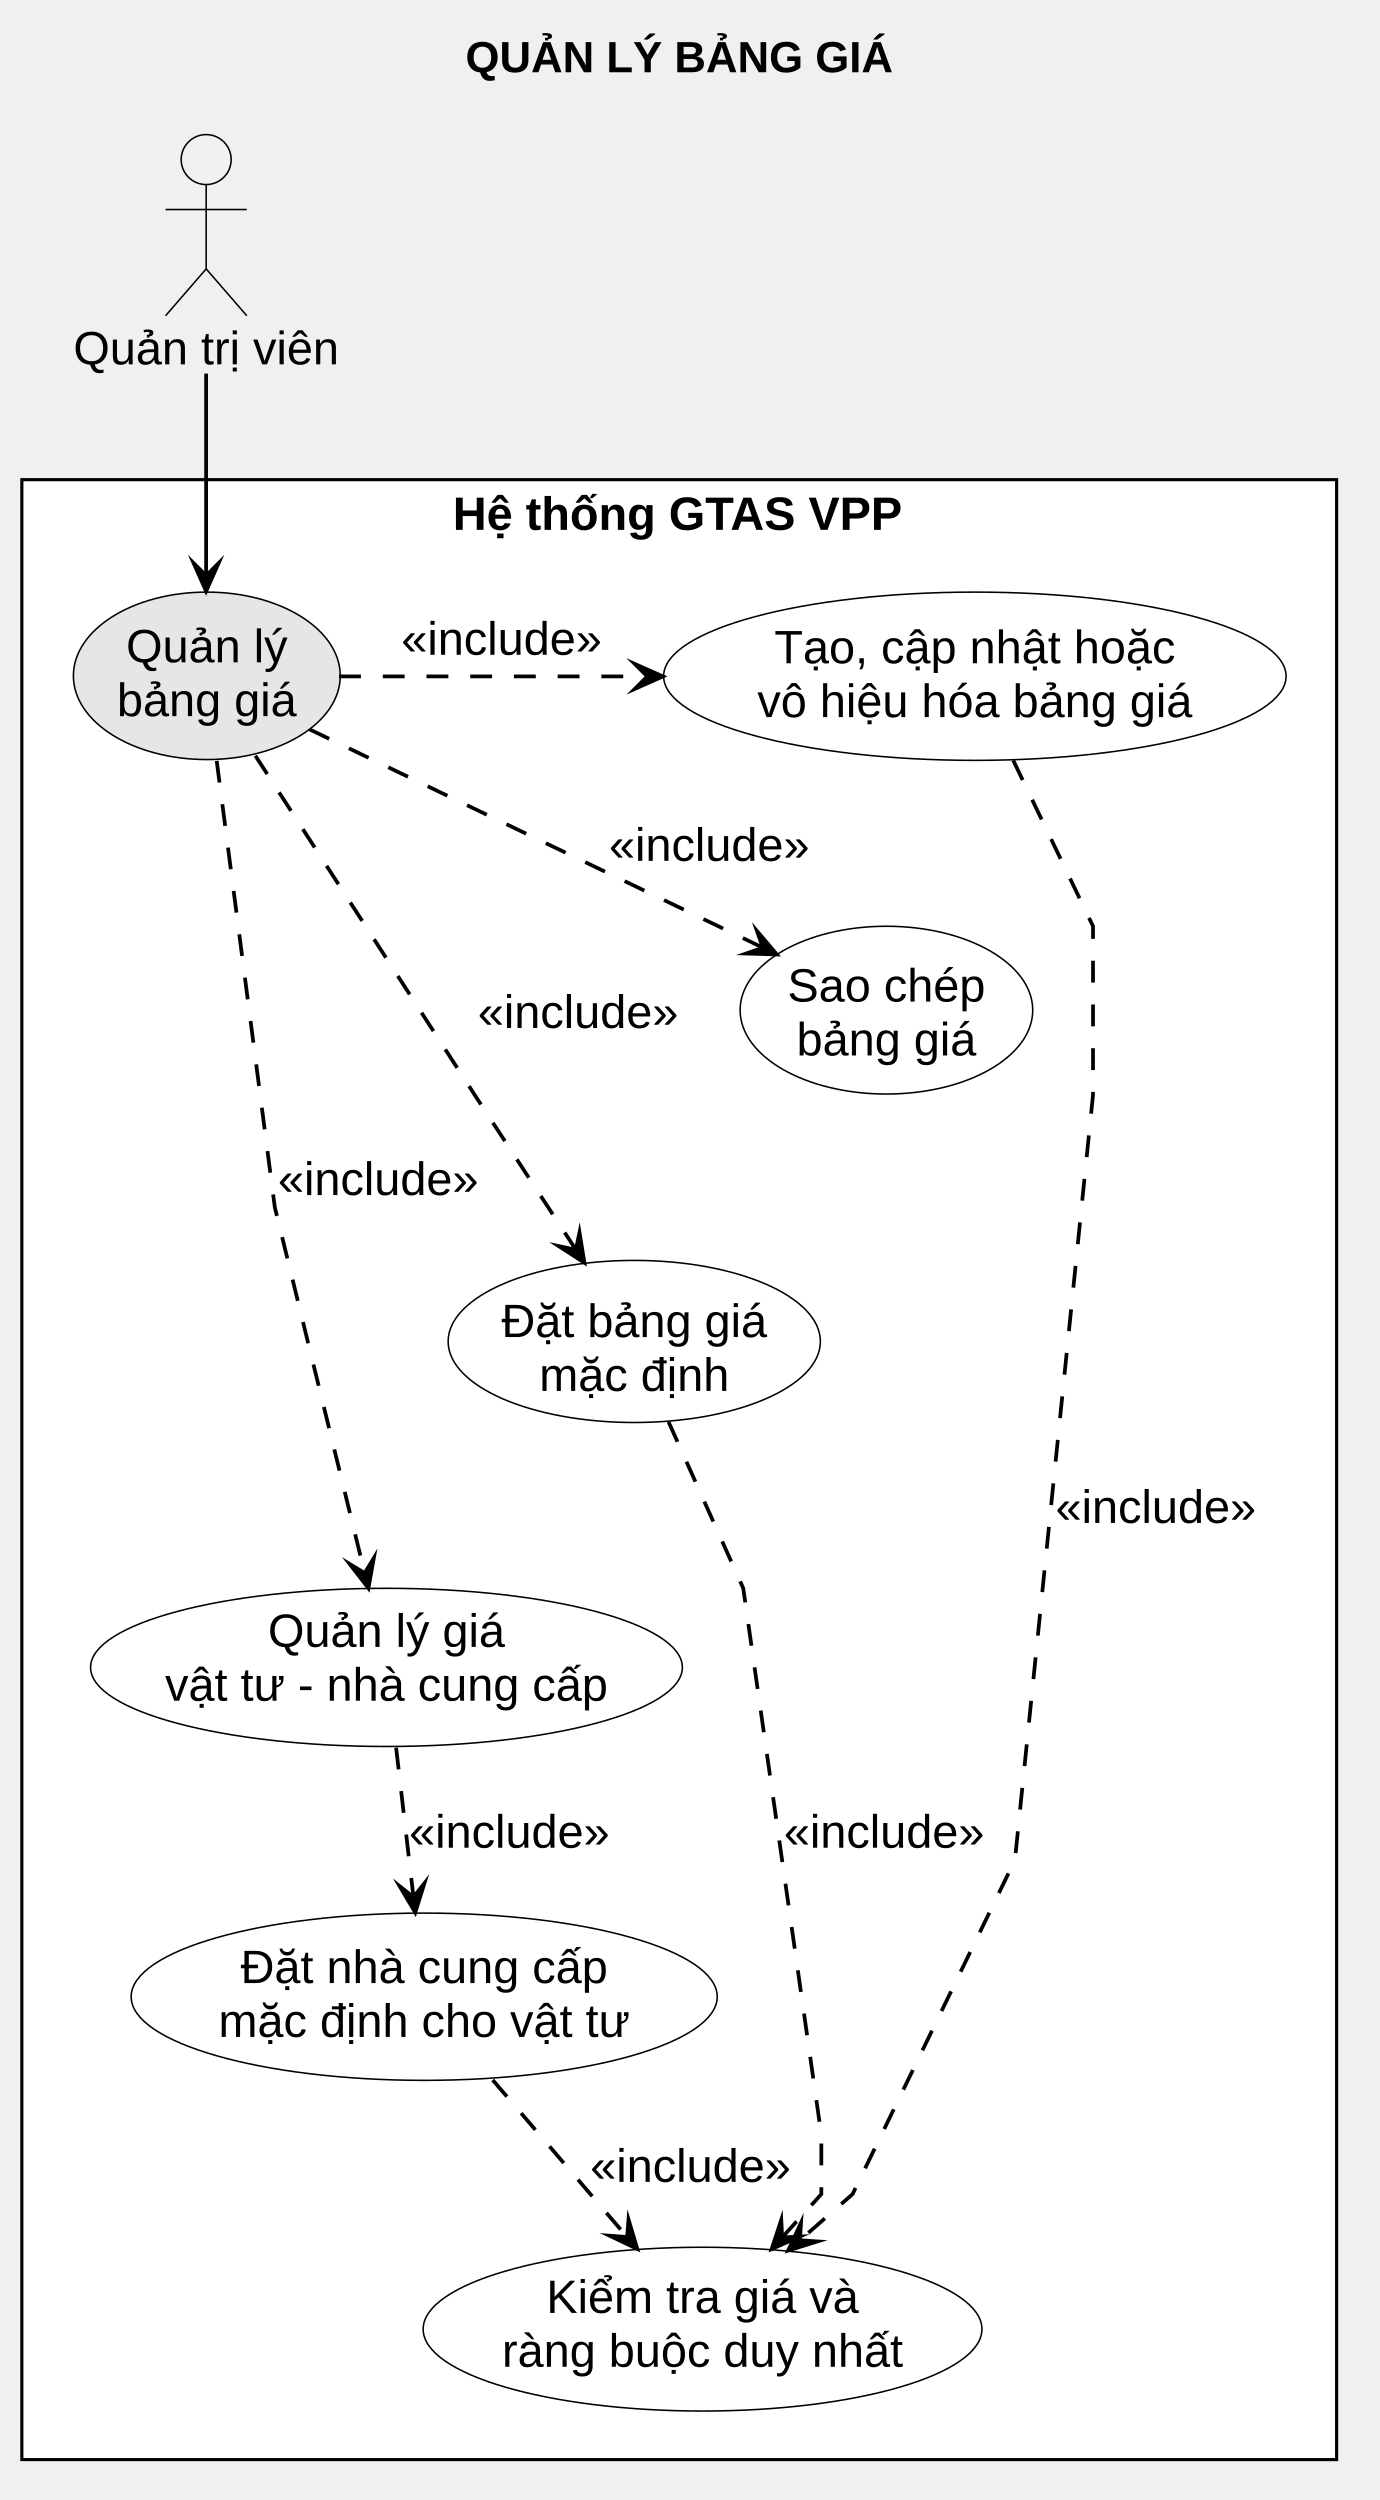
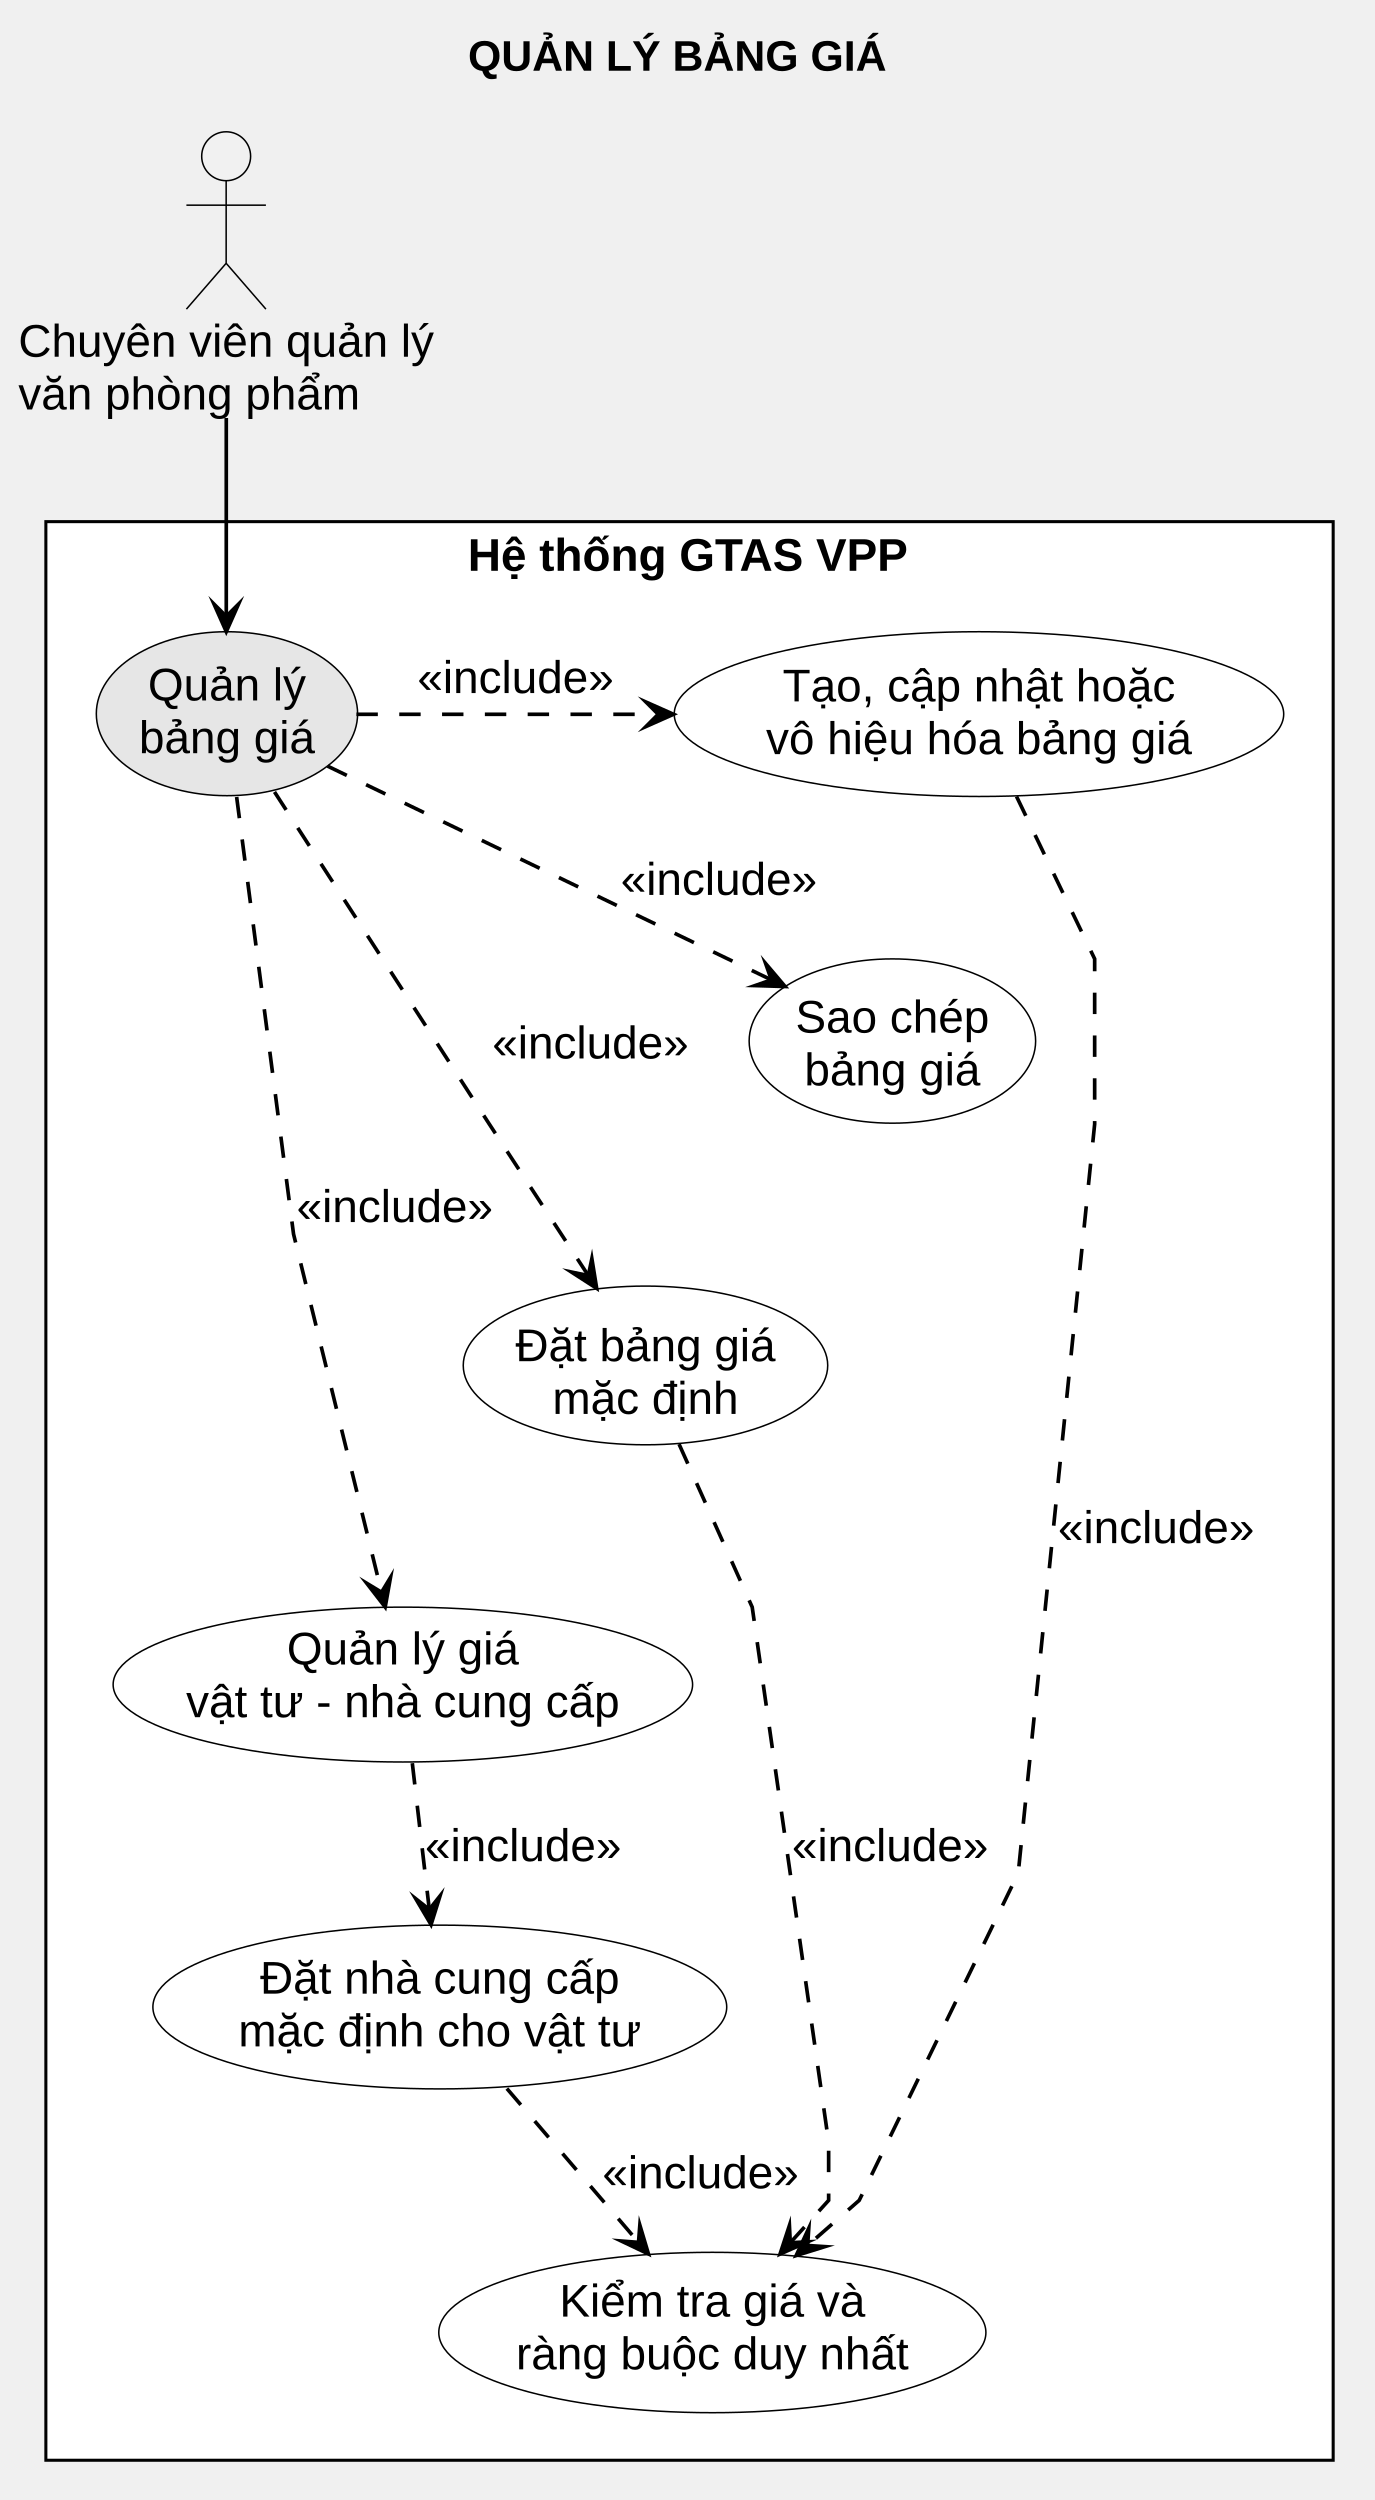
- <svg xmlns="http://www.w3.org/2000/svg" contentStyleType="text/css" data-diagram-type="DESCRIPTION" height="1501.875px" preserveAspectRatio="none" style="width:828px;height:1501px;background:#FFFFFF;" version="1.1" viewBox="0 0 828 1501" width="828.75px" zoomAndPan="magnify">
+ <svg xmlns="http://www.w3.org/2000/svg" contentStyleType="text/css" data-diagram-type="DESCRIPTION" height="1533.75px" preserveAspectRatio="none" style="width:843px;height:1533px;background:#FFFFFF;" version="1.1" viewBox="0 0 843 1533" width="843.75px" zoomAndPan="magnify">
  <defs />
  <g>
    <g class="title" data-source-line="2">
-       <text fill="#000000" font-family="Arial" font-size="26.25" font-weight="700" lengthAdjust="spacing" textLength="256.668" x="279.478" y="43.372">QUẢN LÝ BẢNG GIÁ</text>
+       <text fill="#000000" font-family="Arial" font-size="26.25" font-weight="700" lengthAdjust="spacing" textLength="256.668" x="286.978" y="43.372">QUẢN LÝ BẢNG GIÁ</text>
    </g>
    <g class="cluster" data-qualified-name="H. th.ng GTAS VPP" data-source-line="6" id="ent0002">
-       <rect fill="#FFFFFF" height="1188.75" style="stroke:#000000;stroke-width:1.875;" width="789.375" x="13.125" y="287.997" />
-       <text fill="#000000" font-family="Arial" font-size="28.125" font-weight="700" lengthAdjust="spacing" textLength="271.884" x="271.87" y="318.128">Hệ thống GTAS VPP</text>
+       <rect fill="#FFFFFF" height="1188.75" style="stroke:#000000;stroke-width:1.875;" width="789.375" x="28.125" y="319.872" />
+       <text fill="#000000" font-family="Arial" font-size="28.125" font-weight="700" lengthAdjust="spacing" textLength="271.884" x="286.87" y="350.003">Hệ thống GTAS VPP</text>
    </g>
    <g class="entity" data-qualified-name="H. th.ng GTAS VPP.PriceList" data-source-line="7" id="ent0003">
-       <ellipse cx="124.173" cy="405.768" fill="#E6E6E6" rx="80.111" ry="50.271" style="stroke:#000000;stroke-width:0.938;" />
-       <text fill="#000000" font-family="Arial" font-size="28.125" lengthAdjust="spacing" textLength="96.927" x="75.71" y="397.643">Quản lý</text>
-       <text fill="#000000" font-family="Arial" font-size="28.125" lengthAdjust="spacing" textLength="107.913" x="70.217" y="429.984">bảng giá</text>
+       <ellipse cx="139.173" cy="437.643" fill="#E6E6E6" rx="80.111" ry="50.271" style="stroke:#000000;stroke-width:0.938;" />
+       <text fill="#000000" font-family="Arial" font-size="28.125" lengthAdjust="spacing" textLength="96.927" x="90.71" y="429.518">Quản lý</text>
+       <text fill="#000000" font-family="Arial" font-size="28.125" lengthAdjust="spacing" textLength="107.913" x="85.217" y="461.859">bảng giá</text>
    </g>
    <g class="entity" data-qualified-name="H. th.ng GTAS VPP.SaveList" data-source-line="8" id="ent0004">
-       <ellipse cx="585.303" cy="406.011" fill="#FFFFFF" rx="186.865" ry="50.513" style="stroke:#000000;stroke-width:0.938;" />
-       <text fill="#000000" font-family="Arial" font-size="28.125" lengthAdjust="spacing" textLength="240.793" x="464.906" y="398.236">Tạo, cập nhật hoặc</text>
-       <text fill="#000000" font-family="Arial" font-size="28.125" lengthAdjust="spacing" textLength="261.159" x="454.723" y="430.577">vô hiệu hóa bảng giá</text>
+       <ellipse cx="600.303" cy="437.886" fill="#FFFFFF" rx="186.865" ry="50.513" style="stroke:#000000;stroke-width:0.938;" />
+       <text fill="#000000" font-family="Arial" font-size="28.125" lengthAdjust="spacing" textLength="240.793" x="479.906" y="430.111">Tạo, cập nhật hoặc</text>
+       <text fill="#000000" font-family="Arial" font-size="28.125" lengthAdjust="spacing" textLength="261.159" x="469.723" y="462.452">vô hiệu hóa bảng giá</text>
    </g>
    <g class="entity" data-qualified-name="H. th.ng GTAS VPP.Clone" data-source-line="9" id="ent0005">
-       <ellipse cx="532.213" cy="606.492" fill="#FFFFFF" rx="87.838" ry="50.37" style="stroke:#000000;stroke-width:0.938;" />
-       <text fill="#000000" font-family="Arial" font-size="28.125" lengthAdjust="spacing" textLength="118.845" x="472.791" y="601.349">Sao chép</text>
-       <text fill="#000000" font-family="Arial" font-size="28.125" lengthAdjust="spacing" textLength="107.913" x="478.256" y="633.69">bảng giá</text>
+       <ellipse cx="547.213" cy="638.367" fill="#FFFFFF" rx="87.838" ry="50.37" style="stroke:#000000;stroke-width:0.938;" />
+       <text fill="#000000" font-family="Arial" font-size="28.125" lengthAdjust="spacing" textLength="118.845" x="487.791" y="633.224">Sao chép</text>
+       <text fill="#000000" font-family="Arial" font-size="28.125" lengthAdjust="spacing" textLength="107.913" x="493.256" y="665.565">bảng giá</text>
    </g>
    <g class="entity" data-qualified-name="H. th.ng GTAS VPP.DefaultList" data-source-line="10" id="ent0006">
-       <ellipse cx="380.81" cy="805.41" fill="#FFFFFF" rx="111.748" ry="48.663" style="stroke:#000000;stroke-width:0.938;" />
-       <text fill="#000000" font-family="Arial" font-size="28.125" lengthAdjust="spacing" textLength="159.494" x="301.063" y="802.793">Đặt bảng giá</text>
-       <text fill="#000000" font-family="Arial" font-size="28.125" lengthAdjust="spacing" textLength="114.121" x="323.75" y="835.134">mặc định</text>
+       <ellipse cx="395.81" cy="837.285" fill="#FFFFFF" rx="111.748" ry="48.663" style="stroke:#000000;stroke-width:0.938;" />
+       <text fill="#000000" font-family="Arial" font-size="28.125" lengthAdjust="spacing" textLength="159.494" x="316.063" y="834.668">Đặt bảng giá</text>
+       <text fill="#000000" font-family="Arial" font-size="28.125" lengthAdjust="spacing" textLength="114.121" x="338.75" y="867.009">mặc định</text>
    </g>
    <g class="entity" data-qualified-name="H. th.ng GTAS VPP.Price" data-source-line="11" id="ent0007">
-       <ellipse cx="232.038" cy="1001.104" fill="#FFFFFF" rx="177.663" ry="47.482" style="stroke:#000000;stroke-width:0.938;" />
-       <text fill="#000000" font-family="Arial" font-size="28.125" lengthAdjust="spacing" textLength="142.273" x="160.902" y="988.772">Quản lý giá</text>
-       <text fill="#000000" font-family="Arial" font-size="28.125" lengthAdjust="spacing" textLength="265.855" x="99.111" y="1021.113">vật tư - nhà cung cấp</text>
+       <ellipse cx="247.038" cy="1032.979" fill="#FFFFFF" rx="177.663" ry="47.482" style="stroke:#000000;stroke-width:0.938;" />
+       <text fill="#000000" font-family="Arial" font-size="28.125" lengthAdjust="spacing" textLength="142.273" x="175.902" y="1020.647">Quản lý giá</text>
+       <text fill="#000000" font-family="Arial" font-size="28.125" lengthAdjust="spacing" textLength="265.855" x="114.111" y="1052.988">vật tư - nhà cung cấp</text>
    </g>
    <g class="entity" data-qualified-name="H. th.ng GTAS VPP.DefaultSupplier" data-source-line="12" id="ent0008">
-       <ellipse cx="254.688" cy="1198.835" fill="#FFFFFF" rx="175.938" ry="50.212" style="stroke:#000000;stroke-width:0.938;" />
-       <text fill="#000000" font-family="Arial" font-size="28.125" lengthAdjust="spacing" textLength="220.468" x="144.454" y="1190.625">Đặt nhà cung cấp</text>
-       <text fill="#000000" font-family="Arial" font-size="28.125" lengthAdjust="spacing" textLength="247.069" x="131.154" y="1222.966">mặc định cho vật tư</text>
+       <ellipse cx="269.688" cy="1230.71" fill="#FFFFFF" rx="175.938" ry="50.212" style="stroke:#000000;stroke-width:0.938;" />
+       <text fill="#000000" font-family="Arial" font-size="28.125" lengthAdjust="spacing" textLength="220.468" x="159.454" y="1222.5">Đặt nhà cung cấp</text>
+       <text fill="#000000" font-family="Arial" font-size="28.125" lengthAdjust="spacing" textLength="247.069" x="146.154" y="1254.841">mặc định cho vật tư</text>
    </g>
    <g class="entity" data-qualified-name="H. th.ng GTAS VPP.Validate" data-source-line="13" id="ent0009">
-       <ellipse cx="421.81" cy="1398.419" fill="#FFFFFF" rx="167.748" ry="49.172" style="stroke:#000000;stroke-width:0.938;" />
-       <text fill="#000000" font-family="Arial" font-size="28.125" lengthAdjust="spacing" textLength="187.578" x="328.021" y="1388.678">Kiểm tra giá và</text>
-       <text fill="#000000" font-family="Arial" font-size="28.125" lengthAdjust="spacing" textLength="240.807" x="301.407" y="1421.019">ràng buộc duy nhất</text>
+       <ellipse cx="436.81" cy="1430.294" fill="#FFFFFF" rx="167.748" ry="49.172" style="stroke:#000000;stroke-width:0.938;" />
+       <text fill="#000000" font-family="Arial" font-size="28.125" lengthAdjust="spacing" textLength="187.578" x="343.021" y="1420.553">Kiểm tra giá và</text>
+       <text fill="#000000" font-family="Arial" font-size="28.125" lengthAdjust="spacing" textLength="240.807" x="316.407" y="1452.894">ràng buộc duy nhất</text>
    </g>
-     <g class="entity" data-qualified-name="Admin" data-source-line="4" id="ent0001">
-       <ellipse cx="123.789" cy="95.81" fill="#F1F1F1" rx="15" ry="15" style="stroke:#000000;stroke-width:0.938;" />
-       <path d="M123.789,110.81 L123.789,161.435 M99.414,125.81 L148.164,125.81 M123.789,161.435 L99.414,189.56 M123.789,161.435 L148.164,189.56" fill="none" style="stroke:#000000;stroke-width:0.938;" />
-       <text fill="#000000" font-family="Arial" font-size="28.125" lengthAdjust="spacing" textLength="159.453" x="44.062" y="218.753">Quản trị viên</text>
+     <g class="entity" data-qualified-name="Procurement" data-source-line="4" id="ent0001">
+       <ellipse cx="138.678" cy="95.81" fill="#F1F1F1" rx="15" ry="15" style="stroke:#000000;stroke-width:0.938;" />
+       <path d="M138.678,110.81 L138.678,161.435 M114.303,125.81 L163.053,125.81 M138.678,161.435 L114.303,189.56 M138.678,161.435 L163.053,189.56" fill="none" style="stroke:#000000;stroke-width:0.938;" />
+       <text fill="#000000" font-family="Arial" font-size="28.125" lengthAdjust="spacing" textLength="254.855" x="11.25" y="218.753">Chuyên viên quản lý</text>
+       <text fill="#000000" font-family="Arial" font-size="28.125" lengthAdjust="spacing" textLength="209.537" x="11.25" y="251.094">văn phòng phẩm</text>
    </g>
    <g class="link" data-entity-1="ent0003" data-entity-2="ent0004" data-link-type="dependency" data-source-line="16" id="lnk11">
-       <path d="M203.569,406.122 C257.194,406.122 320.831,406.122 388.613,406.122" fill="none" id="PriceList-to-SaveList" style="stroke:#000000;stroke-width:2.25;stroke-dasharray:13.125,13.125;" />
-       <polygon fill="#000000" points="397.988,406.122,381.113,398.622,388.613,406.122,381.113,413.622,397.988,406.122" style="stroke:#000000;stroke-width:2.25;stroke-linejoin:miter;stroke-miterlimit:10;" />
-       <text fill="#000000" font-family="Arial" font-size="28.125" lengthAdjust="spacing" textLength="120.41" x="240.938" y="393.128">«include»</text>
+       <path d="M218.569,437.997 C272.194,437.997 335.831,437.997 403.613,437.997" fill="none" id="PriceList-to-SaveList" style="stroke:#000000;stroke-width:2.25;stroke-dasharray:13.125,13.125;" />
+       <polygon fill="#000000" points="412.988,437.997,396.113,430.497,403.613,437.997,396.113,445.497,412.988,437.997" style="stroke:#000000;stroke-width:2.25;stroke-linejoin:miter;stroke-miterlimit:10;" />
+       <text fill="#000000" font-family="Arial" font-size="28.125" lengthAdjust="spacing" textLength="120.41" x="255.938" y="425.003">«include»</text>
    </g>
    <g class="link" data-entity-1="ent0003" data-entity-2="ent0005" data-link-type="dependency" data-source-line="17" id="lnk12">
-       <path d="M185.831,437.904 C261.544,474.372 380.522,531.673 457.997,568.986" fill="none" id="PriceList-to-Clone" style="stroke:#000000;stroke-width:2.25;stroke-dasharray:13.125,13.125;" />
-       <polygon fill="#000000" points="466.444,573.054,454.494,558.974,457.997,568.986,447.986,572.489,466.444,573.054" style="stroke:#000000;stroke-width:2.25;stroke-linejoin:miter;stroke-miterlimit:10;" />
-       <text fill="#000000" font-family="Arial" font-size="28.125" lengthAdjust="spacing" textLength="120.41" x="365.625" y="516.878">«include»</text>
+       <path d="M200.831,469.779 C276.544,506.247 395.522,563.548 472.997,600.861" fill="none" id="PriceList-to-Clone" style="stroke:#000000;stroke-width:2.25;stroke-dasharray:13.125,13.125;" />
+       <polygon fill="#000000" points="481.444,604.929,469.494,590.849,472.997,600.861,462.986,604.364,481.444,604.929" style="stroke:#000000;stroke-width:2.25;stroke-linejoin:miter;stroke-miterlimit:10;" />
+       <text fill="#000000" font-family="Arial" font-size="28.125" lengthAdjust="spacing" textLength="120.41" x="380.625" y="548.753">«include»</text>
    </g>
    <g class="link" data-entity-1="ent0003" data-entity-2="ent0006" data-link-type="dependency" data-source-line="18" id="lnk13">
-       <path d="M153.319,453.729 C199.875,525.729 285,657.372 285,657.372 C285,657.372 317.689,707.369 345.758,750.307" fill="none" id="PriceList-to-DefaultList" style="stroke:#000000;stroke-width:2.25;stroke-dasharray:13.125,13.125;" />
-       <polygon fill="#000000" points="350.887,758.154,347.932,739.925,345.758,750.307,335.376,748.133,350.887,758.154" style="stroke:#000000;stroke-width:2.25;stroke-linejoin:miter;stroke-miterlimit:10;" />
-       <text fill="#000000" font-family="Arial" font-size="28.125" lengthAdjust="spacing" textLength="120.41" x="286.875" y="617.191">«include»</text>
+       <path d="M168.319,485.604 C214.875,557.604 300,689.247 300,689.247 C300,689.247 332.689,739.244 360.758,782.182" fill="none" id="PriceList-to-DefaultList" style="stroke:#000000;stroke-width:2.25;stroke-dasharray:13.125,13.125;" />
+       <polygon fill="#000000" points="365.887,790.029,362.932,771.8,360.758,782.182,350.376,780.008,365.887,790.029" style="stroke:#000000;stroke-width:2.25;stroke-linejoin:miter;stroke-miterlimit:10;" />
+       <text fill="#000000" font-family="Arial" font-size="28.125" lengthAdjust="spacing" textLength="120.41" x="301.875" y="649.066">«include»</text>
    </g>
    <g class="link" data-entity-1="ent0003" data-entity-2="ent0007" data-link-type="dependency" data-source-line="19" id="lnk14">
-       <path d="M130.106,456.822 C141.675,545.697 165,724.872 165,724.872 C165,724.872 199.758,866.274 218.958,944.48" fill="none" id="PriceList-to-Price" style="stroke:#000000;stroke-width:2.25;stroke-dasharray:13.125,13.125;" />
-       <polygon fill="#000000" points="221.194,953.585,224.454,935.408,218.958,944.48,209.887,938.985,221.194,953.585" style="stroke:#000000;stroke-width:2.25;stroke-linejoin:miter;stroke-miterlimit:10;" />
-       <text fill="#000000" font-family="Arial" font-size="28.125" lengthAdjust="spacing" textLength="120.41" x="166.875" y="717.503">«include»</text>
+       <path d="M145.106,488.697 C156.675,577.572 180,756.747 180,756.747 C180,756.747 214.758,898.149 233.958,976.355" fill="none" id="PriceList-to-Price" style="stroke:#000000;stroke-width:2.25;stroke-dasharray:13.125,13.125;" />
+       <polygon fill="#000000" points="236.194,985.46,239.454,967.283,233.958,976.355,224.887,970.86,236.194,985.46" style="stroke:#000000;stroke-width:2.25;stroke-linejoin:miter;stroke-miterlimit:10;" />
+       <text fill="#000000" font-family="Arial" font-size="28.125" lengthAdjust="spacing" textLength="120.41" x="181.875" y="749.378">«include»</text>
    </g>
    <g class="link" data-entity-1="ent0007" data-entity-2="ent0008" data-link-type="dependency" data-source-line="20" id="lnk15">
-       <path d="M237.825,1049.304 C241.294,1079.116 244.714,1108.597 248.239,1139.01" fill="none" id="Price-to-DefaultSupplier" style="stroke:#000000;stroke-width:2.25;stroke-dasharray:13.125,13.125;" />
-       <polygon fill="#000000" points="249.319,1148.322,254.826,1130.696,248.239,1139.01,239.926,1132.423,249.319,1148.322" style="stroke:#000000;stroke-width:2.25;stroke-linejoin:miter;stroke-miterlimit:10;" />
-       <text fill="#000000" font-family="Arial" font-size="28.125" lengthAdjust="spacing" textLength="120.41" x="245.625" y="1109.378">«include»</text>
+       <path d="M252.825,1081.179 C256.294,1110.991 259.714,1140.472 263.239,1170.885" fill="none" id="Price-to-DefaultSupplier" style="stroke:#000000;stroke-width:2.25;stroke-dasharray:13.125,13.125;" />
+       <polygon fill="#000000" points="264.319,1180.197,269.826,1162.571,263.239,1170.885,254.926,1164.298,264.319,1180.197" style="stroke:#000000;stroke-width:2.25;stroke-linejoin:miter;stroke-miterlimit:10;" />
+       <text fill="#000000" font-family="Arial" font-size="28.125" lengthAdjust="spacing" textLength="120.41" x="260.625" y="1141.253">«include»</text>
    </g>
    <g class="link" data-entity-1="ent0004" data-entity-2="ent0009" data-link-type="dependency" data-source-line="21" id="lnk16">
-       <path d="M608.325,456.504 C629.119,499.704 656.25,556.122 656.25,556.122 C656.25,556.122 656.25,657.372 656.25,657.372 C656.25,657.372 609.375,1116.747 609.375,1116.747 C609.375,1116.747 511.875,1317.372 511.875,1317.372 C511.875,1317.372 500.438,1327.355 480.244,1345.055" fill="none" id="SaveList-to-Validate" style="stroke:#000000;stroke-width:2.25;stroke-dasharray:13.125,13.125;" />
-       <polygon fill="#000000" points="473.194,1351.235,490.828,1345.752,480.244,1345.055,480.94,1334.472,473.194,1351.235" style="stroke:#000000;stroke-width:2.25;stroke-linejoin:miter;stroke-miterlimit:10;" />
-       <text fill="#000000" font-family="Arial" font-size="28.125" lengthAdjust="spacing" textLength="120.41" x="633.75" y="914.378">«include»</text>
+       <path d="M623.325,488.379 C644.119,531.579 671.25,587.997 671.25,587.997 C671.25,587.997 671.25,689.247 671.25,689.247 C671.25,689.247 624.375,1148.622 624.375,1148.622 C624.375,1148.622 526.875,1349.247 526.875,1349.247 C526.875,1349.247 515.438,1359.23 495.244,1376.93" fill="none" id="SaveList-to-Validate" style="stroke:#000000;stroke-width:2.25;stroke-dasharray:13.125,13.125;" />
+       <polygon fill="#000000" points="488.194,1383.11,505.828,1377.627,495.244,1376.93,495.94,1366.347,488.194,1383.11" style="stroke:#000000;stroke-width:2.25;stroke-linejoin:miter;stroke-miterlimit:10;" />
+       <text fill="#000000" font-family="Arial" font-size="28.125" lengthAdjust="spacing" textLength="120.41" x="648.75" y="946.253">«include»</text>
    </g>
    <g class="link" data-entity-1="ent0006" data-entity-2="ent0009" data-link-type="dependency" data-source-line="22" id="lnk17">
-       <path d="M401.381,853.647 C420.619,896.491 446.25,953.622 446.25,953.622 C446.25,953.622 493.125,1281.747 493.125,1281.747 C493.125,1281.747 493.125,1317.372 493.125,1317.372 C493.125,1317.372 485.277,1326.039 469.602,1343.364" fill="none" id="DefaultList-to-Validate" style="stroke:#000000;stroke-width:2.25;stroke-dasharray:13.125,13.125;" />
-       <polygon fill="#000000" points="463.312,1350.316,480.196,1342.835,469.602,1343.364,469.073,1332.771,463.312,1350.316" style="stroke:#000000;stroke-width:2.25;stroke-linejoin:miter;stroke-miterlimit:10;" />
-       <text fill="#000000" font-family="Arial" font-size="28.125" lengthAdjust="spacing" textLength="120.41" x="470.625" y="1109.378">«include»</text>
+       <path d="M416.381,885.522 C435.619,928.366 461.25,985.497 461.25,985.497 C461.25,985.497 508.125,1313.622 508.125,1313.622 C508.125,1313.622 508.125,1349.247 508.125,1349.247 C508.125,1349.247 500.277,1357.914 484.602,1375.239" fill="none" id="DefaultList-to-Validate" style="stroke:#000000;stroke-width:2.25;stroke-dasharray:13.125,13.125;" />
+       <polygon fill="#000000" points="478.312,1382.191,495.196,1374.71,484.602,1375.239,484.073,1364.646,478.312,1382.191" style="stroke:#000000;stroke-width:2.25;stroke-linejoin:miter;stroke-miterlimit:10;" />
+       <text fill="#000000" font-family="Arial" font-size="28.125" lengthAdjust="spacing" textLength="120.41" x="485.625" y="1141.253">«include»</text>
    </g>
    <g class="link" data-entity-1="ent0008" data-entity-2="ent0009" data-link-type="dependency" data-source-line="23" id="lnk18">
-       <path d="M295.819,1248.822 C322.256,1279.722 350.396,1312.614 376.534,1343.139" fill="none" id="DefaultSupplier-to-Validate" style="stroke:#000000;stroke-width:2.25;stroke-dasharray:13.125,13.125;" />
-       <polygon fill="#000000" points="382.631,1350.26,377.353,1332.564,376.534,1343.139,365.959,1342.32,382.631,1350.26" style="stroke:#000000;stroke-width:2.25;stroke-linejoin:miter;stroke-miterlimit:10;" />
-       <text fill="#000000" font-family="Arial" font-size="28.125" lengthAdjust="spacing" textLength="120.41" x="354.375" y="1310.003">«include»</text>
+       <path d="M310.819,1280.697 C337.256,1311.597 365.396,1344.489 391.534,1375.014" fill="none" id="DefaultSupplier-to-Validate" style="stroke:#000000;stroke-width:2.25;stroke-dasharray:13.125,13.125;" />
+       <polygon fill="#000000" points="397.631,1382.135,392.353,1364.439,391.534,1375.014,380.959,1374.195,397.631,1382.135" style="stroke:#000000;stroke-width:2.25;stroke-linejoin:miter;stroke-miterlimit:10;" />
+       <text fill="#000000" font-family="Arial" font-size="28.125" lengthAdjust="spacing" textLength="120.41" x="369.375" y="1341.878">«include»</text>
    </g>
    <g class="link" data-entity-1="ent0001" data-entity-2="ent0003" data-link-type="dependency" data-source-line="32" id="lnk24">
-       <path d="M123.75,224.322 C123.75,265.966 123.75,308.322 123.75,345.597" fill="none" id="Admin-to-PriceList" style="stroke:#000000;stroke-width:2.25;" />
-       <polygon fill="#000000" points="123.75,354.972,131.25,338.097,123.75,345.597,116.25,338.097,123.75,354.972" style="stroke:#000000;stroke-width:2.25;stroke-linejoin:miter;stroke-miterlimit:10;" />
+       <path d="M138.75,256.31 C138.75,299.735 138.75,341.379 138.75,377.96" fill="none" id="Procurement-to-PriceList" style="stroke:#000000;stroke-width:2.25;" />
+       <polygon fill="#000000" points="138.75,387.335,146.25,370.46,138.75,377.96,131.25,370.46,138.75,387.335" style="stroke:#000000;stroke-width:2.25;stroke-linejoin:miter;stroke-miterlimit:10;" />
    </g>
  </g>
</svg>
